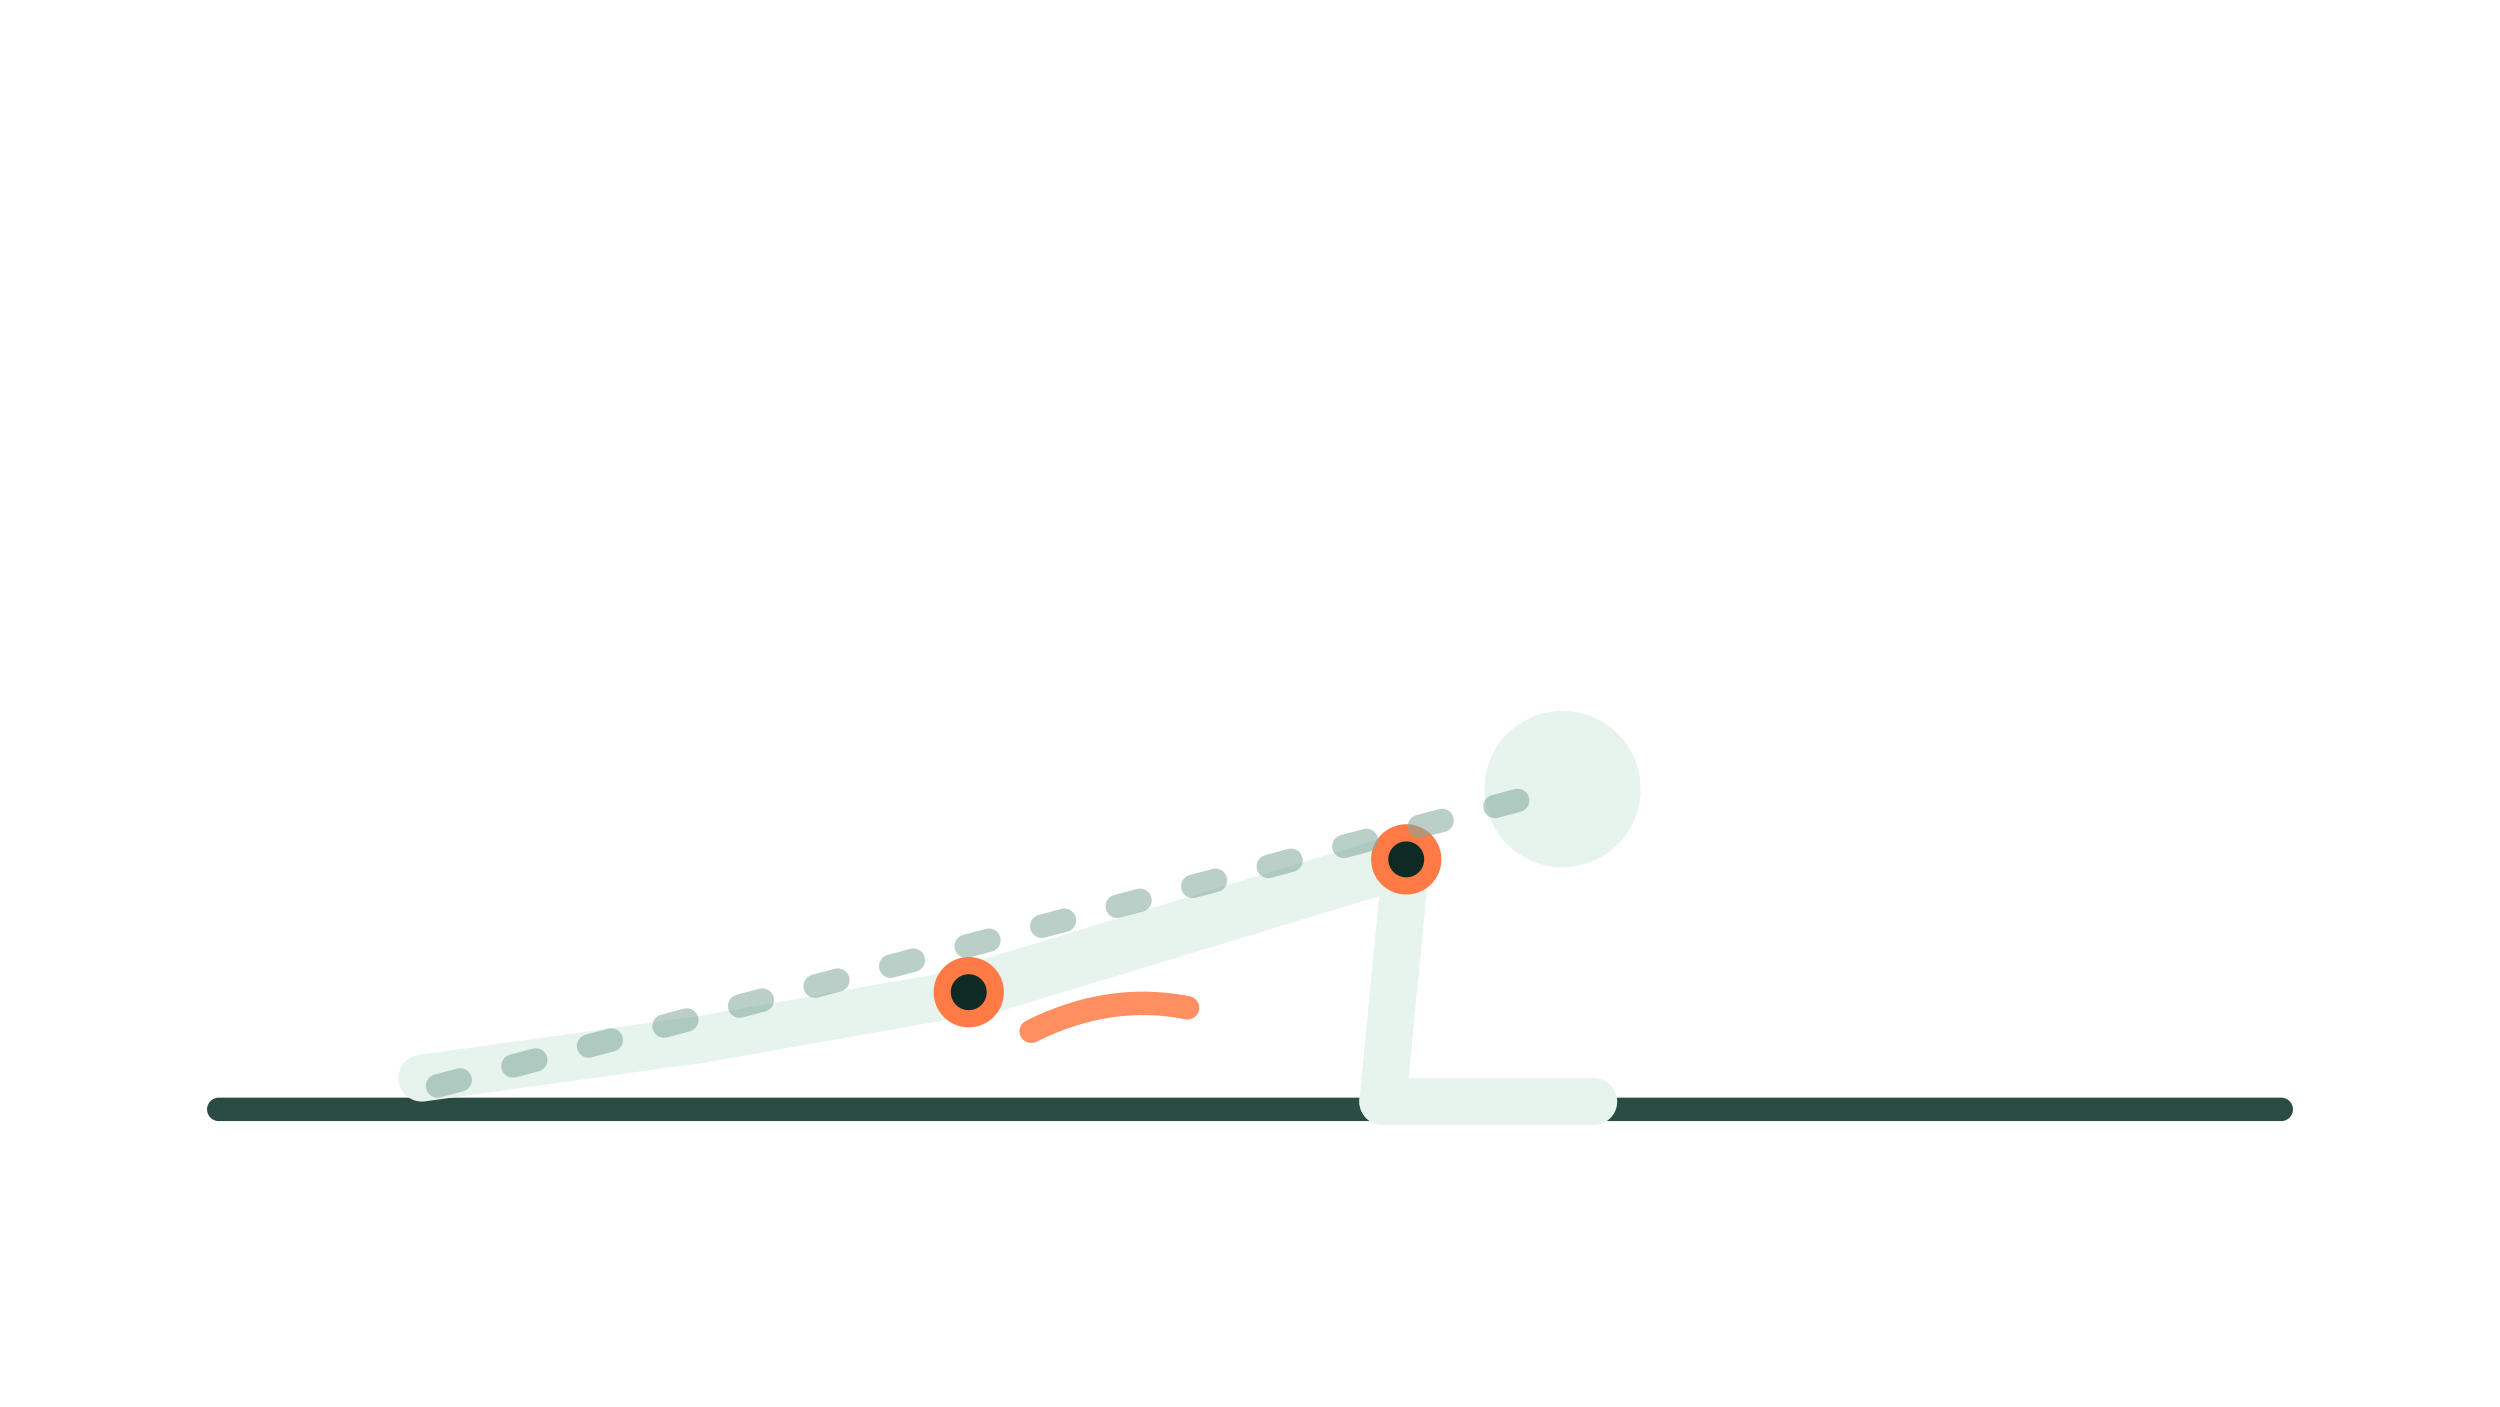
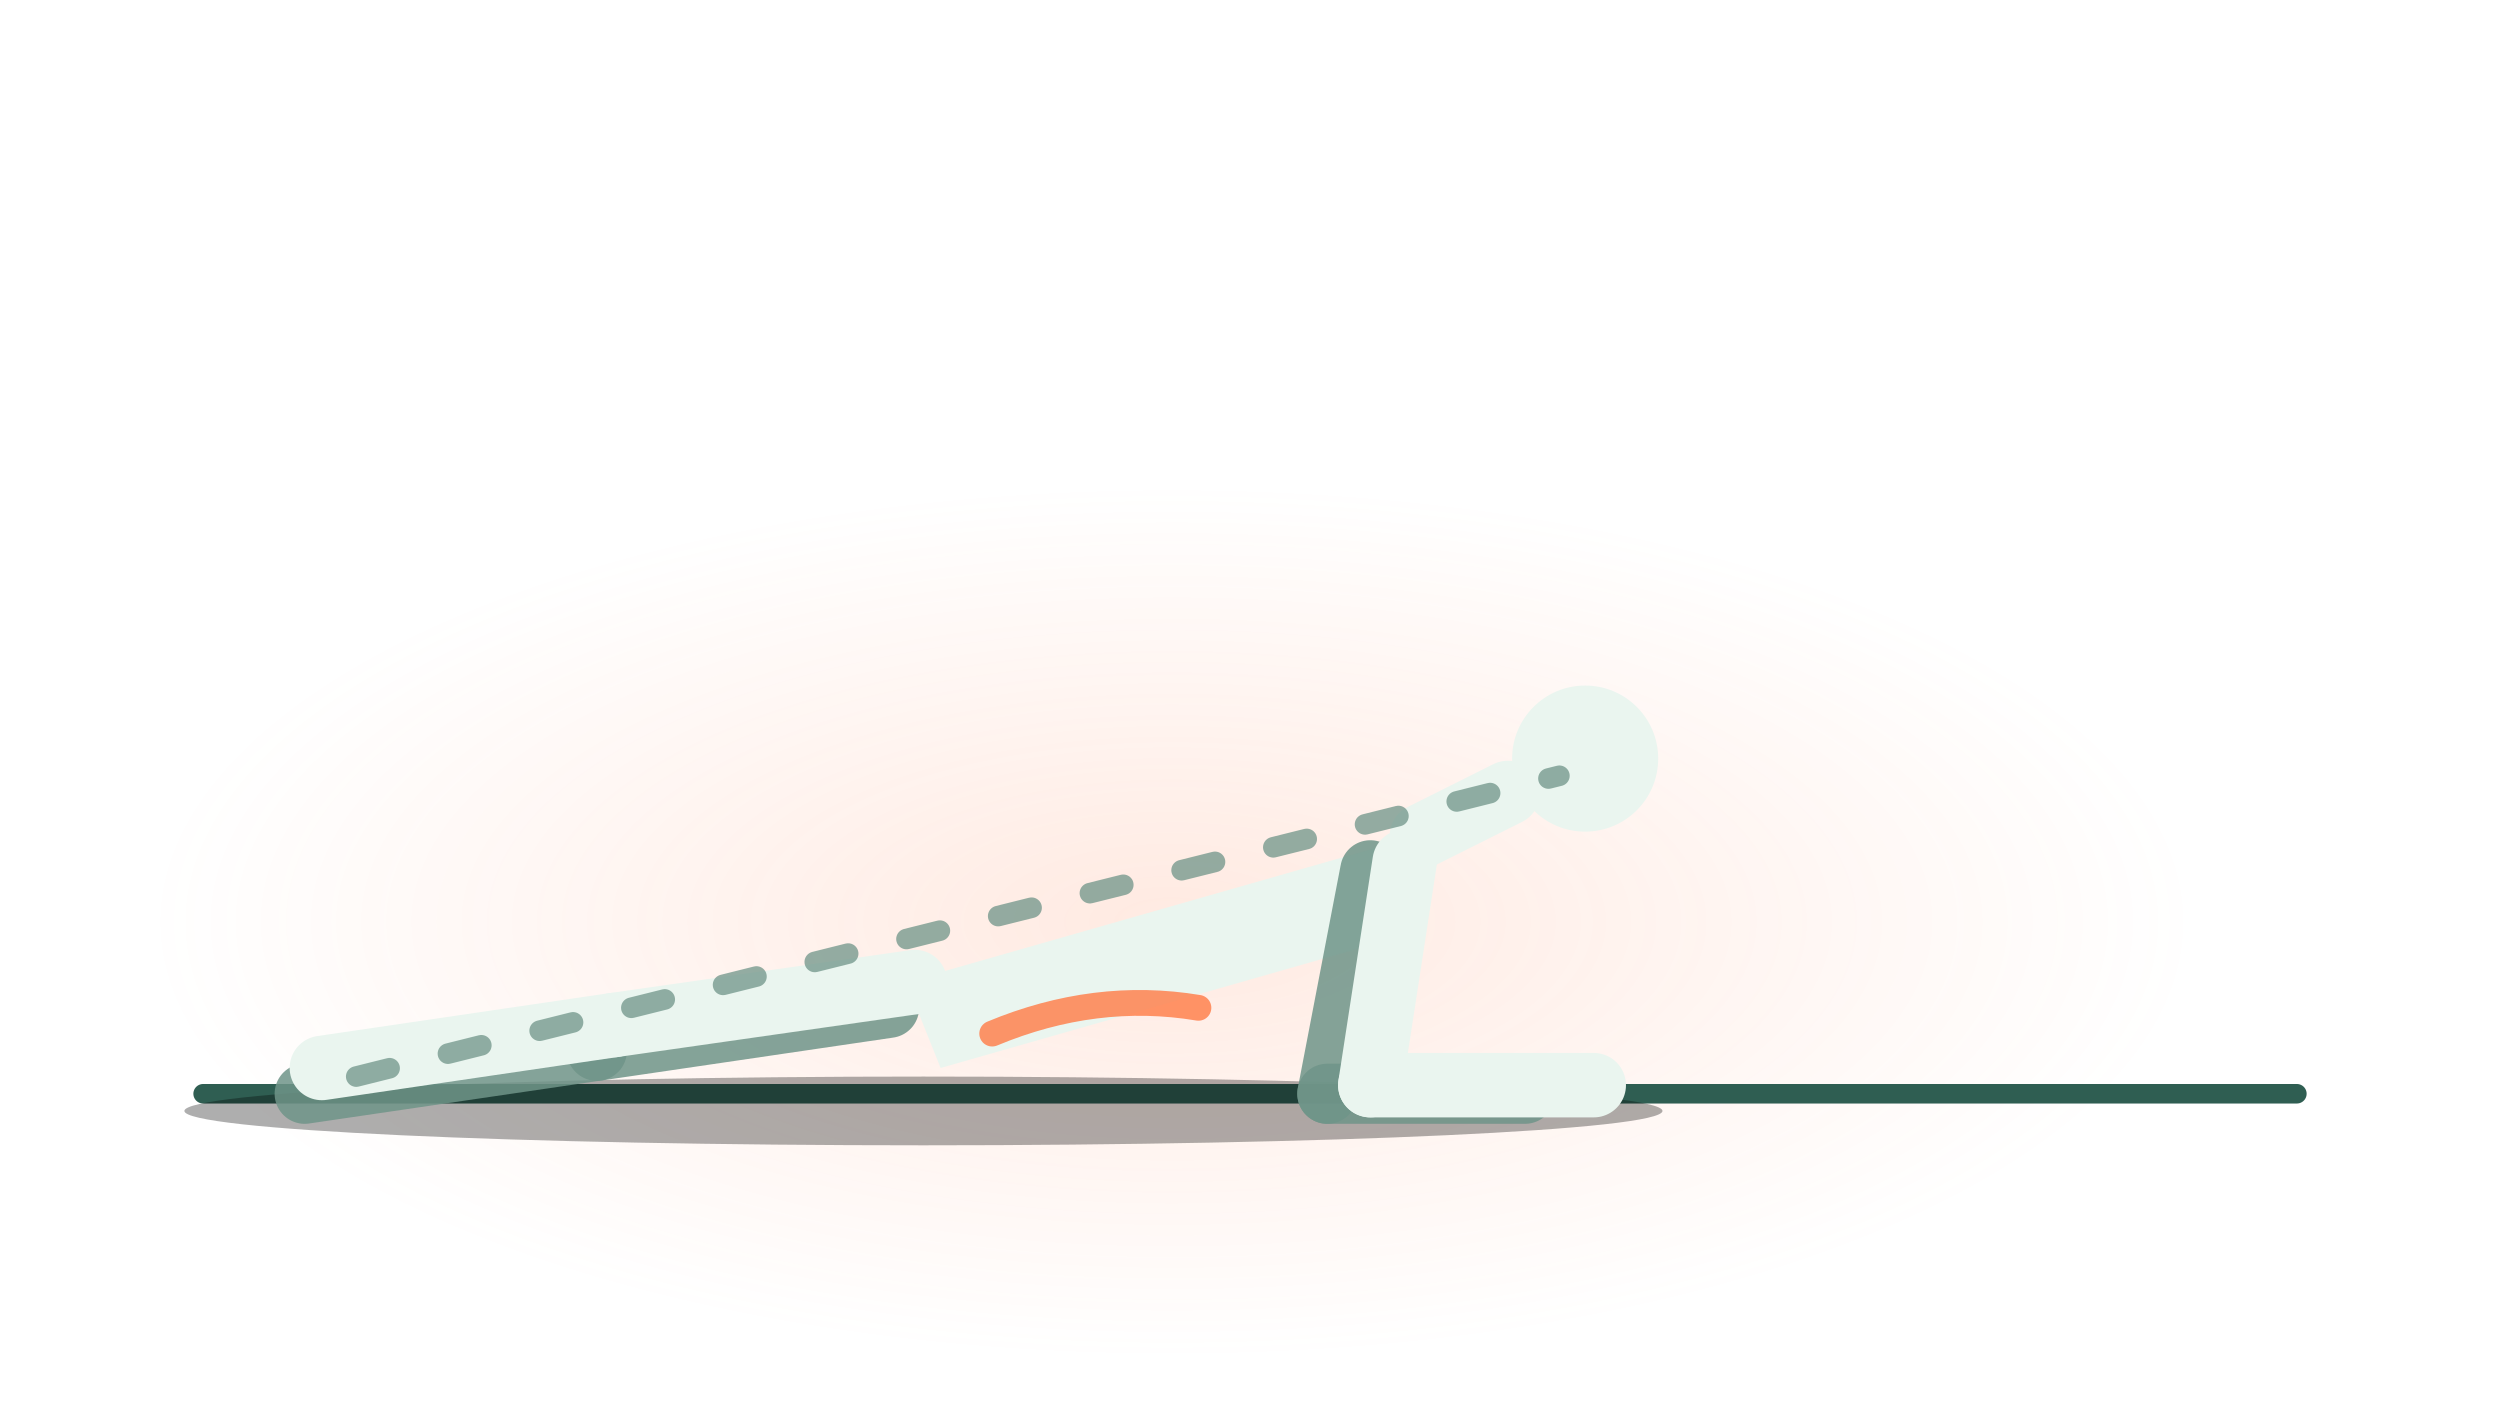
<svg xmlns="http://www.w3.org/2000/svg" viewBox="0 0 320 180" width="320" height="180" role="img" aria-label="Forearm plank: elbows under shoulders, one straight line from head to heels">
+   <defs>
+     <marker id="a" viewBox="0 0 10 10" refX="7" refY="5" markerWidth="5" markerHeight="5" orient="auto-start-reverse">
+       <path d="M1 1 L8 5 L1 9" fill="none" stroke="#ff7a45" stroke-width="1.8" stroke-linecap="round" stroke-linejoin="round" />
+     </marker>
+     <radialGradient id="pool" cx="50%" cy="50%" r="50%">
+       <stop offset="0" stop-color="#ff7a45" stop-opacity=".16" />
+       <stop offset="1" stop-color="#ff7a45" stop-opacity="0" />
+     </radialGradient>
+   </defs>
  <style>
-   .f{fill:none;stroke:#e7f3ed;stroke-width:7;stroke-linecap:round;stroke-linejoin:round}
-   .l{fill:none;stroke:#e7f3ed;stroke-width:6;stroke-linecap:round;stroke-linejoin:round}
-   .ghost{fill:none;stroke:#7fa79a;stroke-width:3;stroke-linecap:round;stroke-dasharray:3 7;opacity:.55}
-   .head{fill:#e7f3ed;stroke:none}
-   .mat{stroke:#2b4c43;stroke-width:3;stroke-linecap:round}
-   .joint{fill:#0d2b24;stroke:#ff7a45;stroke-width:2.2}
-   .glow{fill:none;stroke:#ff7a45;stroke-width:3;stroke-linecap:round;opacity:.85}
+   .near{fill:none;stroke:#eaf5ef;stroke-width:7.5;stroke-linecap:round;stroke-linejoin:round}
+   .far{fill:none;stroke:#6f9488;stroke-width:7;stroke-linecap:round;stroke-linejoin:round;opacity:.85}
+   .move{fill:none;stroke:#ff7a45;stroke-width:7.5;stroke-linecap:round;stroke-linejoin:round}
+   .torso{fill:#eaf5ef;stroke:none}
+   .torsofar{fill:#6f9488;stroke:none;opacity:.9}
+   .head{fill:#eaf5ef;stroke:none}
+   .headfar{fill:#6f9488;stroke:none;opacity:.9}
+   .mat{stroke:#2f5e52;stroke-width:2.5;stroke-linecap:round}
+   .shadow{fill:#000000;opacity:.32}
+   .ref{fill:none;stroke:#6f9488;stroke-width:2.4;stroke-linecap:round;stroke-dasharray:4 7;opacity:.75}
+   .arc{fill:none;stroke:#ff7a45;stroke-width:2.4;stroke-linecap:round;stroke-dasharray:5 6;opacity:.8}
+   .glow{fill:none;stroke:#ff7a45;stroke-width:3;stroke-linecap:round;opacity:.8}
  g[data-o]{transform-box:view-box}
  @media (prefers-reduced-motion: reduce){ *{animation:none !important} }

-   .breathe{animation:breathe 3.2s ease-in-out infinite}
-   @keyframes breathe{0%,100%{transform:translateY(0)}50%{transform:translateY(-1.8px)}}
-   .breathe{transform-box:view-box}
+   .breathe{animation:breathe 3.4s ease-in-out infinite;transform-box:view-box}
+   @keyframes breathe{0%,100%{transform:translateY(0)}50%{transform:translateY(-2px)}}
</style>
-   <line class="mat" x1="28" y1="142" x2="292" y2="142" />
-   <g class="breathe">
-     <line class="f" x1="124" y1="127" x2="180" y2="110" />
-     <line class="l" x1="124" y1="127" x2="90" y2="133" />
-     <line class="l" x1="90" y1="133" x2="54" y2="138" />
-     <line class="l" x1="180" y1="110" x2="177" y2="141" />
-     <line class="l" x1="177" y1="141" x2="204" y2="141" />
-     <circle class="head" cx="200" cy="101" r="10" />
-     <circle class="joint" cx="124" cy="127" r="3.4" />
-     <circle class="joint" cx="180" cy="110" r="3.4" />
-     <line class="ghost" x1="56" y1="139" x2="196" y2="102" />
+   <ellipse cx="150" cy="118" rx="130" ry="56" fill="url(#pool)" />
+   <line class="mat" x1="26" y1="140" x2="294" y2="140" />
+   <g transform="translate(160 140) scale(1.1) translate(-160 -140)">
+     <ellipse class="shadow" cx="122" cy="142" rx="86" ry="4" />
+     <g class="breathe">
+       <path class="torso" d="M120 127 L176 111 L180 121 L124 137 Z" />
+       <line class="far" x1="118" y1="130" x2="84" y2="135" />
+       <line class="far" x1="84" y1="135" x2="50" y2="140" />
+       <line class="near" x1="121" y1="127" x2="86" y2="132" />
+       <line class="near" x1="86" y1="132" x2="52" y2="137" />
+       <line class="far" x1="174" y1="114" x2="169" y2="140" />
+       <line class="far" x1="169" y1="140" x2="192" y2="140" />
+       <line class="near" x1="178" y1="113" x2="174" y2="139" />
+       <line class="near" x1="174" y1="139" x2="200" y2="139" />
+       <line class="near" x1="180" y1="110" x2="190" y2="105" stroke-width="5" />
+       <circle class="head" cx="199" cy="101" r="8.5" />
+       <line class="ref" x1="56" y1="138" x2="196" y2="103" />
+     </g>
+     <path class="glow" d="M130 133 q12 -5 24 -3">
+       <animate attributeName="opacity" values=".15;.9;.15" dur="3.4s" repeatCount="indefinite" />
+     </path>
  </g>
-   <path class="glow" d="M132 132 q10 -5 20 -3">
-     <animate attributeName="opacity" values=".2;.95;.2" dur="3.2s" repeatCount="indefinite" />
-   </path>
</svg>
